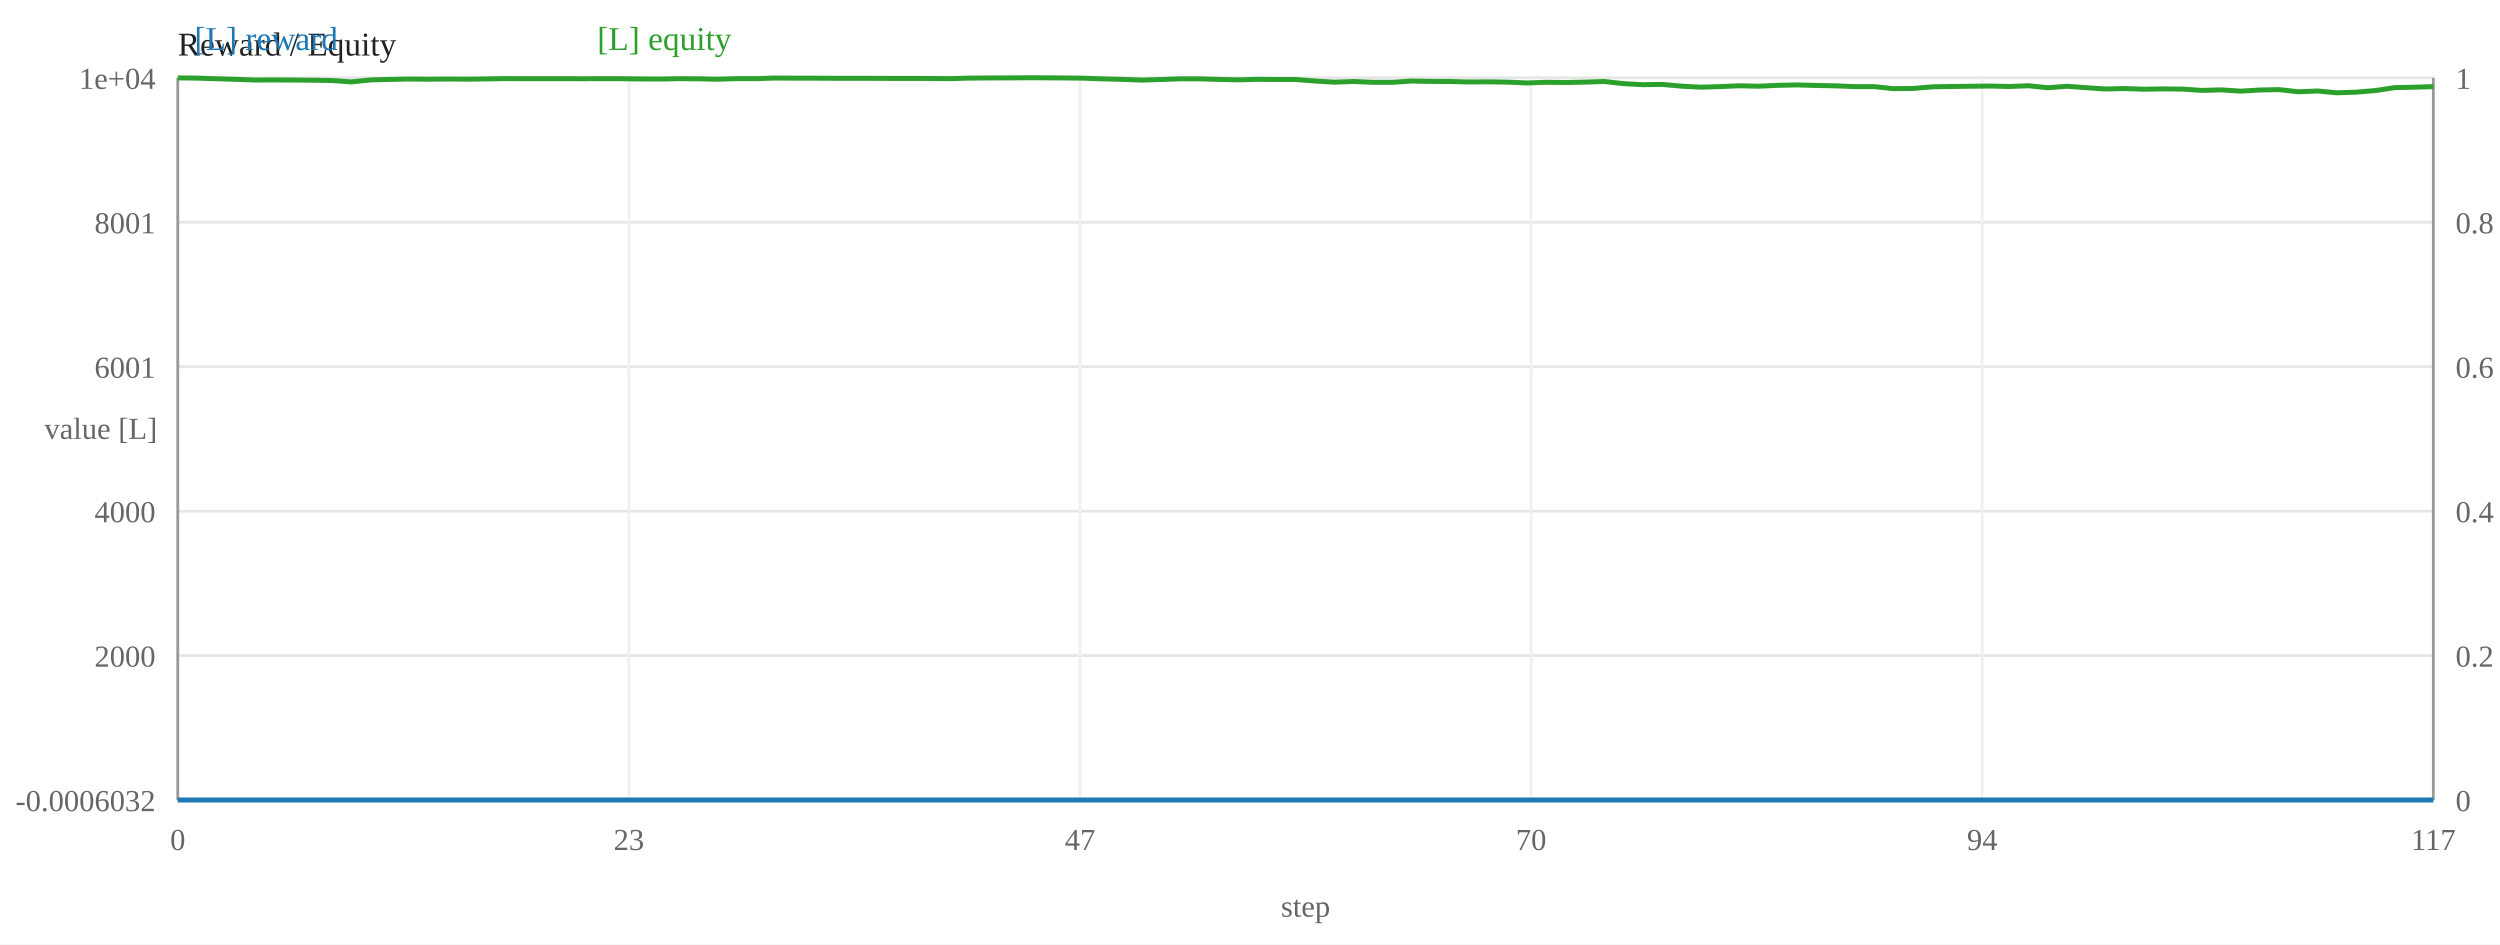
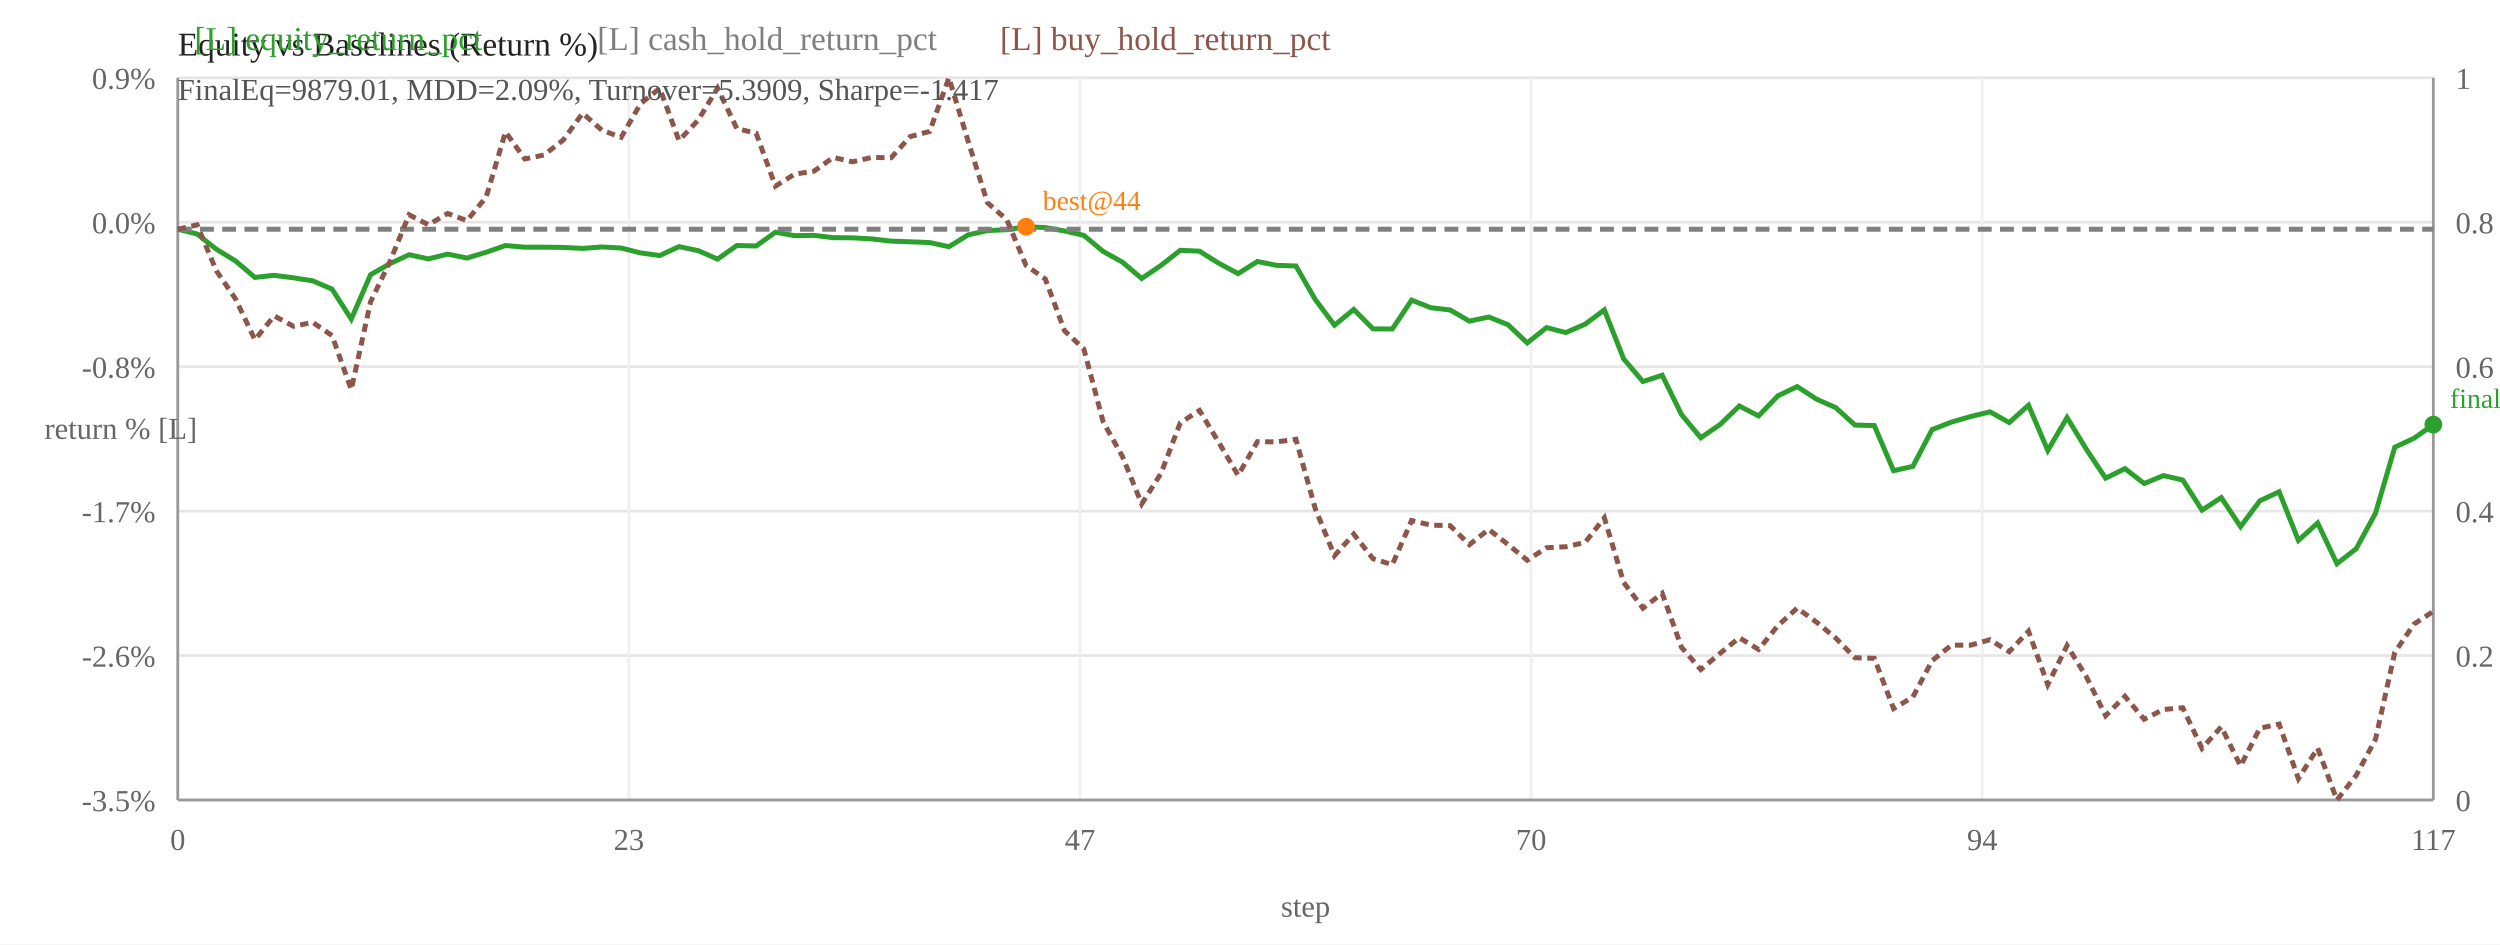
<svg xmlns="http://www.w3.org/2000/svg" width="900" height="340">
  <rect x="0" y="0" width="900" height="340" fill="white" />
  <line x1="64" y1="28.00" x2="876" y2="28.00" stroke="#e6e6e6" stroke-width="1" />
  <line x1="64" y1="80.00" x2="876" y2="80.00" stroke="#e6e6e6" stroke-width="1" />
  <line x1="64" y1="132.00" x2="876" y2="132.00" stroke="#e6e6e6" stroke-width="1" />
  <line x1="64" y1="184.00" x2="876" y2="184.00" stroke="#e6e6e6" stroke-width="1" />
  <line x1="64" y1="236.00" x2="876" y2="236.00" stroke="#e6e6e6" stroke-width="1" />
  <line x1="64" y1="288.00" x2="876" y2="288.00" stroke="#e6e6e6" stroke-width="1" />
  <line x1="64.00" y1="28" x2="64.00" y2="288" stroke="#f0f0f0" stroke-width="1" />
  <line x1="226.40" y1="28" x2="226.40" y2="288" stroke="#f0f0f0" stroke-width="1" />
  <line x1="388.80" y1="28" x2="388.80" y2="288" stroke="#f0f0f0" stroke-width="1" />
  <line x1="551.20" y1="28" x2="551.20" y2="288" stroke="#f0f0f0" stroke-width="1" />
  <line x1="713.60" y1="28" x2="713.60" y2="288" stroke="#f0f0f0" stroke-width="1" />
  <line x1="876.00" y1="28" x2="876.00" y2="288" stroke="#f0f0f0" stroke-width="1" />
  <line x1="64" y1="28" x2="64" y2="288" stroke="#999" />
  <line x1="876" y1="28" x2="876" y2="288" stroke="#999" />
  <line x1="64" y1="288" x2="876" y2="288" stroke="#999" />
  <text x="64.00" y="306" text-anchor="middle" font-size="11" fill="#666">0</text>
  <text x="226.40" y="306" text-anchor="middle" font-size="11" fill="#666">23</text>
  <text x="388.80" y="306" text-anchor="middle" font-size="11" fill="#666">47</text>
  <text x="551.20" y="306" text-anchor="middle" font-size="11" fill="#666">70</text>
  <text x="713.60" y="306" text-anchor="middle" font-size="11" fill="#666">94</text>
  <text x="876.00" y="306" text-anchor="middle" font-size="11" fill="#666">117</text>
-   <text x="56" y="32.00" text-anchor="end" font-size="11" fill="#666">1e+04</text>
+   <text x="56" y="32.00" text-anchor="end" font-size="11" fill="#666">0.9%</text>
  <text x="884" y="32.00" text-anchor="start" font-size="11" fill="#666">1</text>
-   <text x="56" y="84.00" text-anchor="end" font-size="11" fill="#666">8001</text>
+   <text x="56" y="84.00" text-anchor="end" font-size="11" fill="#666">0.0%</text>
  <text x="884" y="84.00" text-anchor="start" font-size="11" fill="#666">0.8</text>
-   <text x="56" y="136.00" text-anchor="end" font-size="11" fill="#666">6001</text>
+   <text x="56" y="136.00" text-anchor="end" font-size="11" fill="#666">-0.8%</text>
  <text x="884" y="136.00" text-anchor="start" font-size="11" fill="#666">0.6</text>
-   <text x="56" y="188.00" text-anchor="end" font-size="11" fill="#666">4000</text>
+   <text x="56" y="188.00" text-anchor="end" font-size="11" fill="#666">-1.7%</text>
  <text x="884" y="188.00" text-anchor="start" font-size="11" fill="#666">0.4</text>
-   <text x="56" y="240.00" text-anchor="end" font-size="11" fill="#666">2000</text>
+   <text x="56" y="240.00" text-anchor="end" font-size="11" fill="#666">-2.6%</text>
  <text x="884" y="240.00" text-anchor="start" font-size="11" fill="#666">0.2</text>
-   <text x="56" y="292.00" text-anchor="end" font-size="11" fill="#666">-0.0006032</text>
+   <text x="56" y="292.00" text-anchor="end" font-size="11" fill="#666">-3.5%</text>
  <text x="884" y="292.00" text-anchor="start" font-size="11" fill="#666">0</text>
-   <polyline fill="none" stroke="#1f77b4" stroke-width="1.8" points="64.00,288.00 70.94,288.00 77.88,288.00 84.82,288.00 91.76,288.00 98.70,288.00 105.64,288.00 112.58,288.00 119.52,288.00 126.46,288.00 133.40,288.00 140.34,288.00 147.28,288.00 154.22,288.00 161.16,288.00 168.10,288.00 175.04,288.00 181.98,288.00 188.92,288.00 195.86,288.00 202.80,288.00 209.74,288.00 216.68,288.00 223.62,288.00 230.56,288.00 237.50,288.00 244.44,288.00 251.38,288.00 258.32,288.00 265.26,288.00 272.21,288.00 279.15,288.00 286.09,288.00 293.03,288.00 299.97,288.00 306.91,288.00 313.85,288.00 320.79,288.00 327.73,288.00 334.67,288.00 341.61,288.00 348.55,288.00 355.49,288.00 362.43,288.00 369.37,288.00 376.31,288.00 383.25,288.00 390.19,288.00 397.13,288.00 404.07,288.00 411.01,288.00 417.95,288.00 424.89,288.00 431.83,288.00 438.77,288.00 445.71,288.00 452.65,288.00 459.59,288.00 466.53,288.00 473.47,288.00 480.41,288.00 487.35,288.00 494.29,288.00 501.23,288.00 508.17,288.00 515.11,288.00 522.05,288.00 528.99,288.00 535.93,288.00 542.87,288.00 549.81,288.00 556.75,288.00 563.69,288.00 570.63,288.00 577.57,288.00 584.51,288.00 591.45,288.00 598.39,288.00 605.33,288.00 612.27,288.00 619.21,288.00 626.15,288.00 633.09,288.00 640.03,288.00 646.97,288.00 653.91,288.00 660.85,288.00 667.79,288.00 674.74,288.00 681.68,288.00 688.62,288.00 695.56,288.00 702.50,288.00 709.44,288.00 716.38,288.00 723.32,288.00 730.26,288.00 737.20,288.00 744.14,288.00 751.08,288.00 758.02,288.00 764.96,288.00 771.90,288.00 778.84,288.00 785.78,288.00 792.72,288.00 799.66,288.00 806.60,288.00 813.54,288.00 820.48,288.00 827.42,288.00 834.36,288.00 841.30,288.00 848.24,288.00 855.18,288.00 862.12,288.00 869.06,288.00 876.00,288.00" />
-   <polyline fill="none" stroke="#2ca02c" stroke-width="1.8" points="64.00,28.04 70.94,28.12 77.88,28.36 84.82,28.55 91.76,28.81 98.70,28.78 105.64,28.82 112.58,28.87 119.52,29.00 126.46,29.48 133.40,28.77 140.34,28.59 147.28,28.45 154.22,28.52 161.16,28.44 168.10,28.50 175.04,28.41 181.98,28.30 188.92,28.33 195.86,28.33 202.80,28.33 209.74,28.35 216.68,28.33 223.62,28.34 230.56,28.42 237.50,28.46 244.44,28.32 251.38,28.38 258.32,28.52 265.26,28.30 272.21,28.31 279.15,28.09 286.09,28.14 293.03,28.14 299.97,28.18 306.91,28.18 313.85,28.20 320.79,28.23 327.73,28.24 334.67,28.25 341.61,28.32 348.55,28.13 355.49,28.06 362.43,28.05 369.37,28.00 376.31,28.01 383.25,28.07 390.19,28.14 397.13,28.40 404.07,28.57 411.01,28.83 417.95,28.62 424.89,28.38 431.83,28.39 438.77,28.59 445.71,28.75 452.65,28.56 459.59,28.62 466.53,28.63 473.47,29.17 480.41,29.58 487.35,29.33 494.29,29.64 501.23,29.64 508.17,29.18 515.11,29.30 522.05,29.34 528.99,29.52 535.93,29.45 542.87,29.57 549.81,29.87 556.75,29.62 563.69,29.70 570.63,29.56 577.57,29.34 584.51,30.12 591.45,30.49 598.39,30.38 605.33,31.02 612.27,31.39 619.21,31.18 626.15,30.88 633.09,31.04 640.03,30.72 646.97,30.57 653.91,30.77 660.85,30.90 667.79,31.18 674.74,31.19 681.68,31.92 688.62,31.85 695.56,31.26 702.50,31.14 709.44,31.05 716.38,30.97 723.32,31.14 730.26,30.87 737.20,31.59 744.14,31.06 751.08,31.57 758.02,32.04 764.96,31.88 771.90,32.12 778.84,32.00 785.78,32.07 792.72,32.55 799.66,32.35 806.60,32.81 813.54,32.40 820.48,32.26 827.42,33.04 834.36,32.76 841.30,33.41 848.24,33.17 855.18,32.60 862.12,31.54 869.06,31.40 876.00,31.18" />
+   <polyline fill="none" stroke="#2ca02c" stroke-width="1.8" points="64.00,82.52 70.94,84.22 77.88,89.72 84.82,93.96 91.76,99.87 98.70,99.11 105.64,100.01 112.58,101.10 119.52,104.08 126.46,114.87 133.40,98.88 140.34,94.94 147.28,91.70 154.22,93.20 161.16,91.48 168.10,92.90 175.04,90.79 181.98,88.39 188.92,88.99 195.86,88.99 202.80,89.07 209.74,89.43 216.68,88.91 223.62,89.29 230.56,91.04 237.50,91.99 244.44,88.79 251.38,90.24 258.32,93.28 265.26,88.38 272.21,88.55 279.15,83.60 286.09,84.84 293.03,84.73 299.97,85.56 306.91,85.62 313.85,86.01 320.79,86.80 327.73,87.05 334.67,87.32 341.61,88.81 348.55,84.55 355.49,83.00 362.43,82.69 369.37,81.61 376.31,81.92 383.25,83.15 390.19,84.73 397.13,90.51 404.07,94.36 411.01,100.26 417.95,95.55 424.89,90.11 431.83,90.42 438.77,94.78 445.71,98.50 452.65,94.14 459.59,95.53 466.53,95.75 473.47,107.79 480.41,117.07 487.35,111.40 494.29,118.39 501.23,118.44 508.17,108.06 515.11,110.77 522.05,111.59 528.99,115.61 535.93,114.13 542.87,116.89 549.81,123.45 556.75,117.93 563.69,119.73 570.63,116.70 577.57,111.56 584.51,129.19 591.45,137.36 598.39,135.09 605.33,149.23 612.27,157.59 619.21,152.83 626.15,146.16 633.09,149.73 640.03,142.50 646.97,139.16 653.91,143.67 660.85,146.74 667.79,153.02 674.74,153.21 681.68,169.44 688.62,167.91 695.56,154.66 702.50,151.95 709.44,149.96 716.38,148.25 723.32,152.12 730.26,145.88 737.20,162.15 744.14,150.32 751.08,161.74 758.02,172.15 764.96,168.70 771.90,174.05 778.84,171.21 785.78,172.80 792.72,183.65 799.66,179.14 806.60,189.59 813.54,180.29 820.48,177.05 827.42,194.53 834.36,188.28 841.30,202.92 848.24,197.51 855.18,184.75 862.12,161.00 869.06,157.77 876.00,152.85" />
+   <polyline fill="none" stroke="#7f7f7f" stroke-width="1.8" stroke-dasharray="5,3" points="64.00,82.52 70.94,82.52 77.88,82.52 84.82,82.52 91.76,82.52 98.70,82.52 105.64,82.52 112.58,82.52 119.52,82.52 126.46,82.52 133.40,82.52 140.34,82.52 147.28,82.52 154.22,82.52 161.16,82.52 168.10,82.52 175.04,82.52 181.98,82.52 188.92,82.52 195.86,82.52 202.80,82.52 209.74,82.52 216.68,82.52 223.62,82.52 230.56,82.52 237.50,82.52 244.44,82.52 251.38,82.52 258.32,82.52 265.26,82.52 272.21,82.52 279.15,82.52 286.09,82.52 293.03,82.52 299.97,82.52 306.91,82.52 313.85,82.52 320.79,82.52 327.73,82.52 334.67,82.52 341.61,82.52 348.55,82.52 355.49,82.52 362.43,82.52 369.37,82.52 376.31,82.52 383.25,82.52 390.19,82.52 397.13,82.52 404.07,82.52 411.01,82.52 417.95,82.52 424.89,82.52 431.83,82.52 438.77,82.52 445.71,82.52 452.65,82.52 459.59,82.52 466.53,82.52 473.47,82.52 480.41,82.52 487.35,82.52 494.29,82.52 501.23,82.52 508.17,82.52 515.11,82.52 522.05,82.52 528.99,82.52 535.93,82.52 542.87,82.52 549.81,82.52 556.75,82.52 563.69,82.52 570.63,82.52 577.57,82.52 584.51,82.52 591.45,82.52 598.39,82.52 605.33,82.52 612.27,82.52 619.21,82.52 626.15,82.52 633.09,82.52 640.03,82.52 646.97,82.52 653.91,82.52 660.85,82.52 667.79,82.52 674.74,82.52 681.68,82.52 688.62,82.52 695.56,82.52 702.50,82.52 709.44,82.52 716.38,82.52 723.32,82.52 730.26,82.52 737.20,82.52 744.14,82.52 751.08,82.52 758.02,82.52 764.96,82.52 771.90,82.52 778.84,82.52 785.78,82.52 792.72,82.52 799.66,82.52 806.60,82.52 813.54,82.52 820.48,82.52 827.42,82.52 834.36,82.52 841.30,82.52 848.24,82.52 855.18,82.52 862.12,82.52 869.06,82.52 876.00,82.52" />
+   <polyline fill="none" stroke="#8c564b" stroke-width="1.8" stroke-dasharray="3,2" points="64.00,82.52 70.94,80.94 77.88,97.46 84.82,107.67 91.76,122.32 98.70,113.71 105.64,117.45 112.58,116.06 119.52,120.78 126.46,140.28 133.40,108.67 140.34,94.23 147.28,77.32 154.22,80.92 161.16,76.85 168.10,79.42 175.04,70.91 181.98,47.48 188.92,57.23 195.86,55.80 202.80,50.38 209.74,40.74 216.68,46.88 223.62,49.44 230.56,37.37 237.50,31.78 244.44,50.61 251.38,43.20 258.32,31.72 265.26,46.27 272.21,47.98 279.15,67.01 286.09,62.69 293.03,61.62 299.97,56.66 306.91,58.25 313.85,56.68 320.79,56.79 327.73,49.14 334.67,47.32 341.61,28.00 348.55,50.91 355.49,72.99 362.43,79.06 369.37,95.56 376.31,100.43 383.25,119.10 390.19,125.64 397.13,151.86 404.07,164.32 411.01,181.42 417.95,170.43 424.89,152.23 431.83,147.76 438.77,159.29 445.71,171.11 452.65,159.00 459.59,159.08 466.53,158.15 473.47,183.05 480.41,200.05 487.35,192.29 494.29,201.13 501.23,203.30 508.17,187.39 515.11,189.06 522.05,189.23 528.99,196.08 535.93,190.57 542.87,196.01 549.81,201.69 556.75,197.18 563.69,196.83 570.63,195.28 577.57,186.42 584.51,209.66 591.45,218.94 598.39,213.60 605.33,233.00 612.27,241.04 619.21,235.22 626.15,229.58 633.09,233.81 640.03,225.25 646.97,218.92 653.91,223.95 660.85,229.69 667.79,236.78 674.74,236.99 681.68,255.08 688.62,250.94 695.56,237.85 702.50,232.25 709.44,232.25 716.38,230.30 723.32,234.61 730.26,227.25 737.20,246.48 744.14,232.40 751.08,243.61 758.02,257.64 764.96,250.68 771.90,258.92 778.84,255.42 785.78,254.80 792.72,269.40 799.66,261.64 806.60,275.75 813.54,262.16 820.48,260.67 827.42,280.31 834.36,269.32 841.30,288.00 848.24,279.11 855.18,266.14 862.12,234.86 869.06,224.67 876.00,220.07" />
+   <circle cx="369.37" cy="81.61" r="3.2" fill="#ff7f0e" />
+   <text x="375.37" y="75.61" font-size="10" fill="#ff7f0e">best@44</text>
+   <circle cx="876.00" cy="152.85" r="3.2" fill="#2ca02c" />
+   <text x="882.00" y="146.85" font-size="10" fill="#2ca02c">final@117</text>
  <text x="470.00" y="330" text-anchor="middle" font-size="11" fill="#666">step</text>
-   <text x="16" y="158.00" font-size="11" fill="#666">value [L]</text>
+   <text x="16" y="158.00" font-size="11" fill="#666">return % [L]</text>
  <text x="912" y="158.00" font-size="11" fill="#666">value [R]</text>
-   <text x="64" y="20" font-size="12" fill="#222">Reward / Equity</text>
-   <text x="70" y="18" font-size="12" fill="#1f77b4">[L] reward</text>
-   <text x="215" y="18" font-size="12" fill="#2ca02c">[L] equity</text>
+   <text x="64" y="20" font-size="12" fill="#222">Equity vs Baselines (Return %)</text>
+   <text x="64" y="36" font-size="11" fill="#555">FinalEq=9879.01, MDD=2.09%, Turnover=5.3909, Sharpe=-1.417</text>
+   <text x="70" y="18" font-size="12" fill="#2ca02c">[L] equity_return_pct</text>
+   <text x="215" y="18" font-size="12" fill="#7f7f7f">[L] cash_hold_return_pct</text>
+   <text x="360" y="18" font-size="12" fill="#8c564b">[L] buy_hold_return_pct</text>
</svg>
